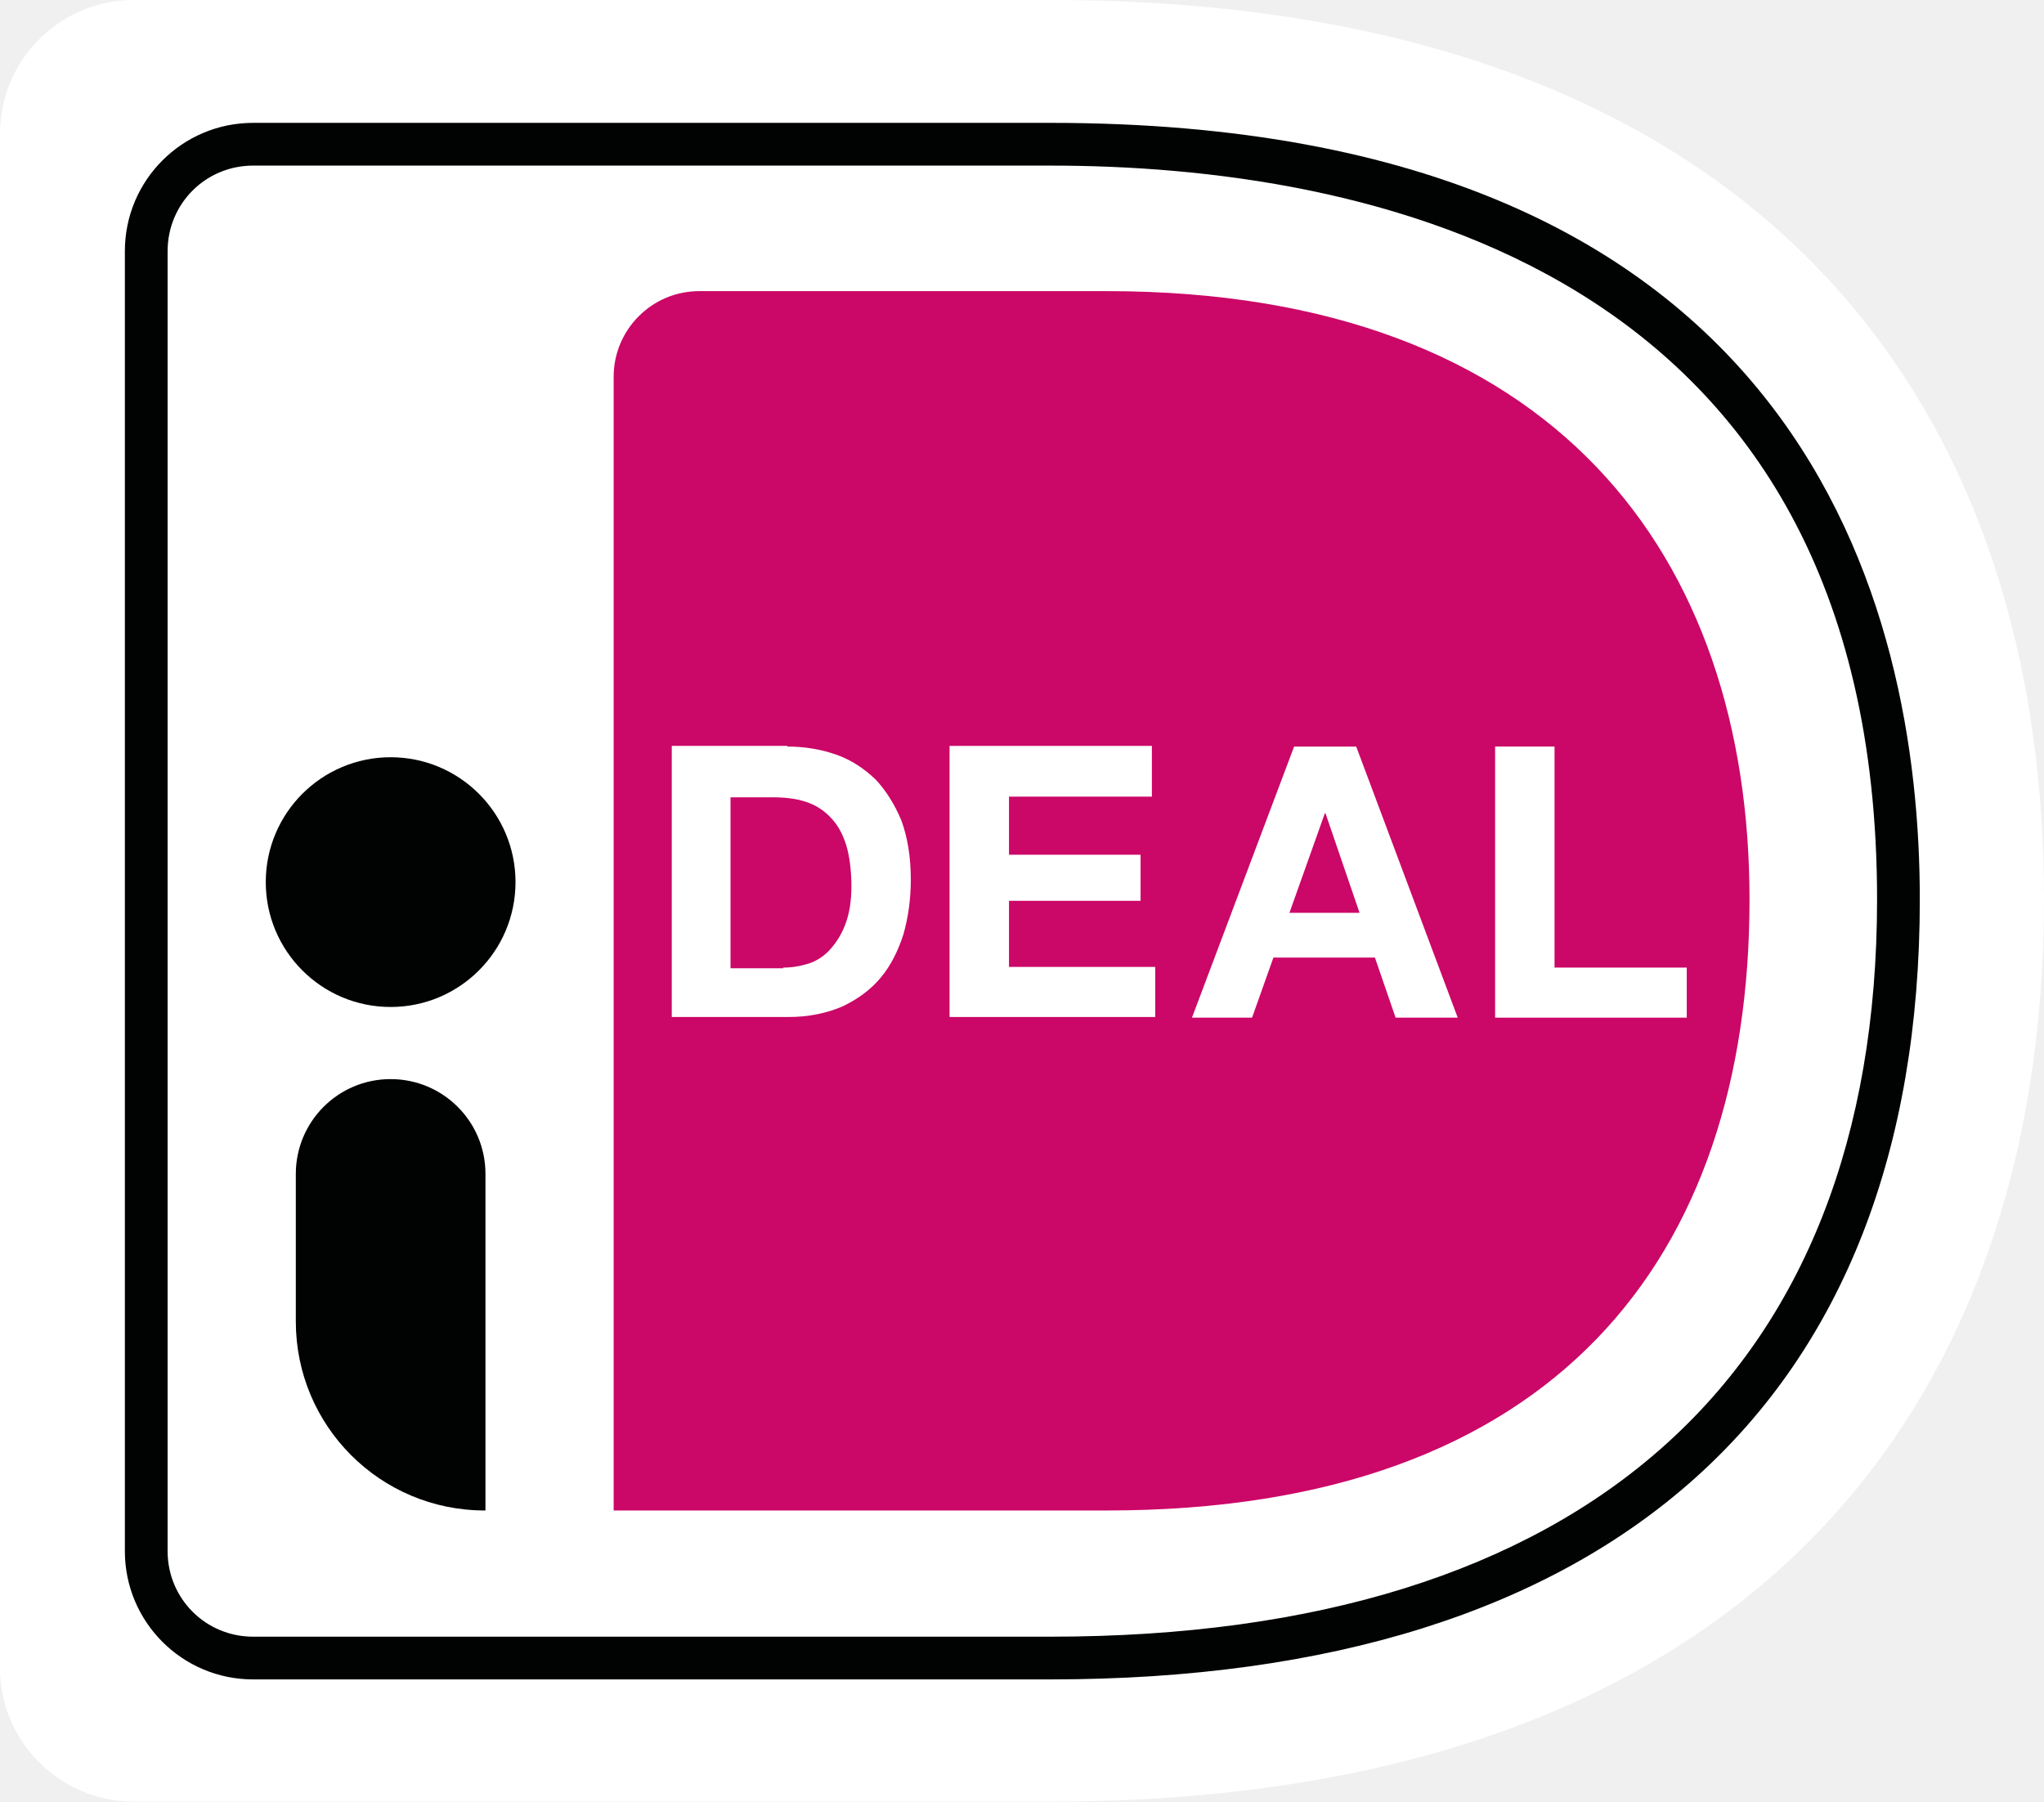
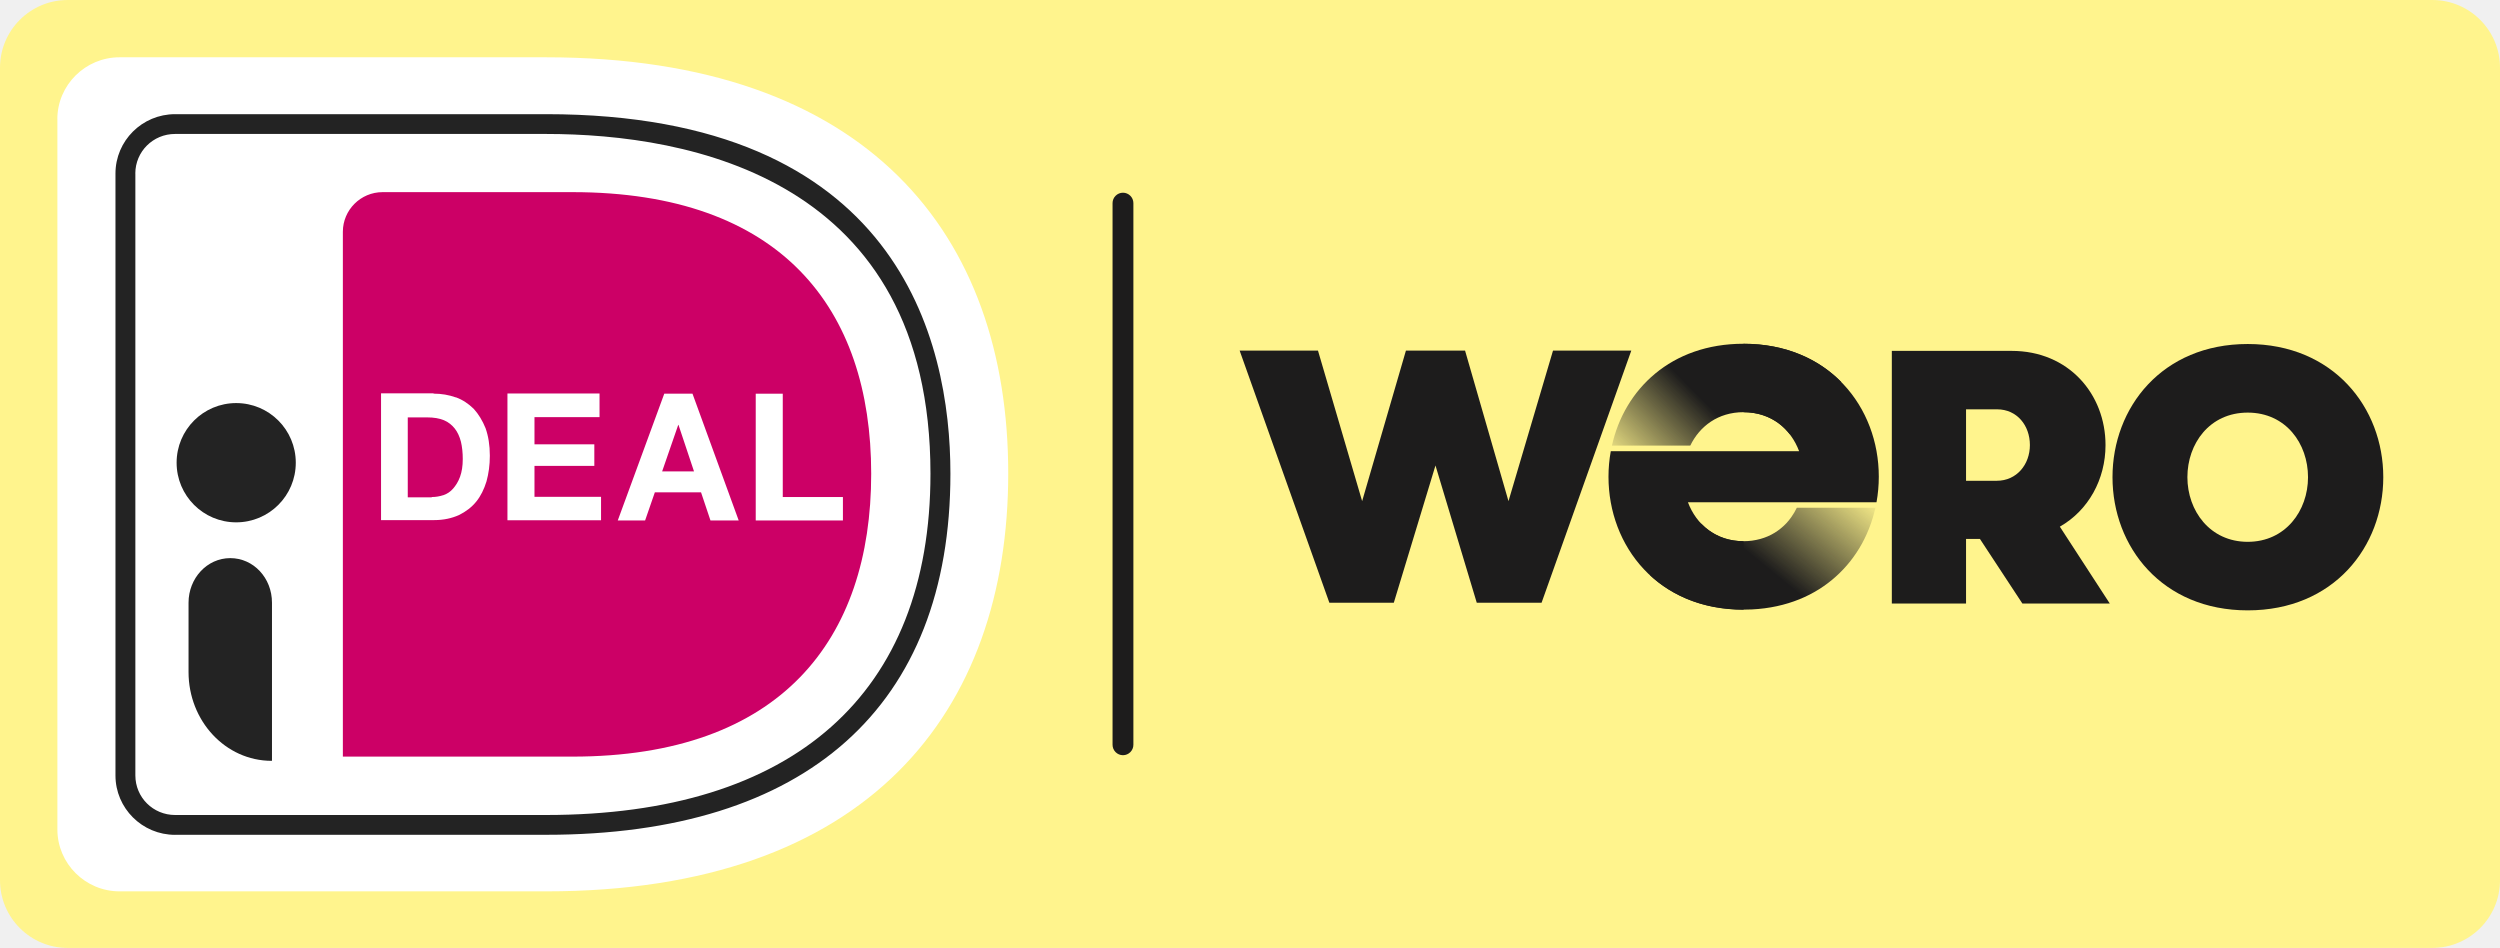
- <svg xmlns="http://www.w3.org/2000/svg" width="47.657mm" height="42.005mm" viewBox="0 0 47.657 42.005" version="1.1" id="svg8">
-   <defs id="defs2">
-     <clipPath clipPathUnits="userSpaceOnUse" id="clipPath945">
-       <path d="M 1734.909,910.93 H 1870 V 1030 h -135.091 z" id="path943" />
-     </clipPath>
+ <svg xmlns="http://www.w3.org/2000/svg" id="Layer_1" data-name="Layer 1" viewBox="0 0 480 182">
+   <defs>
+     <style>
+       .cls-1 {
+         fill: url(#linear-gradient);
+       }
+ 
+       .cls-1, .cls-2, .cls-3, .cls-4, .cls-5, .cls-6, .cls-7, .cls-8, .cls-9 {
+         stroke-width: 0px;
+       }
+ 
+       .cls-2, .cls-3 {
+         fill-rule: evenodd;
+       }
+ 
+       .cls-2, .cls-6 {
+         fill: #232323;
+       }
+ 
+       .cls-3, .cls-8 {
+         fill: #fff;
+       }
+ 
+       .cls-4 {
+         fill: url(#linear-gradient-2);
+       }
+ 
+       .cls-5 {
+         fill: #1d1c1c;
+       }
+ 
+       .cls-7 {
+         fill: #c06;
+       }
+ 
+       .cls-9 {
+         fill: #fff48d;
+       }
+     </style>
+     <linearGradient id="linear-gradient" x1="352.72" y1="95.3" x2="330.2" y2="67.73" gradientTransform="translate(0 184) scale(1 -1)" gradientUnits="userSpaceOnUse">
+       <stop offset=".02" stop-color="#1d1c1c" stop-opacity="0" />
+       <stop offset=".68" stop-color="#1d1c1c" />
+     </linearGradient>
+     <linearGradient id="linear-gradient-2" x1="313.44" y1="89.45" x2="336.52" y2="112.26" gradientTransform="translate(0 184) scale(1 -1)" gradientUnits="userSpaceOnUse">
+       <stop offset=".02" stop-color="#1d1c1c" stop-opacity="0" />
+       <stop offset=".68" stop-color="#1d1c1c" />
+     </linearGradient>
  </defs>
-   <g id="layer1">
-     <g id="g939" transform="matrix(0.3527778,0,0,-0.3527778,-612.0374,363.3611)">
-       <g id="g941" clip-path="url(#clipPath945)">
-         <g id="g947" transform="translate(1734.909,1021.173)">
-           <path d="m 0,0 v -101.418 c 0,-4.854 3.972,-8.826 8.827,-8.826 h 60.594 c 45.81,0 65.67,25.641 65.67,59.668 0,33.85 -19.86,59.403 -65.67,59.403 H 8.827 C 3.972,8.827 0,4.855 0,0" style="fill:#ffffff;fill-opacity:1;fill-rule:nonzero;stroke:none" id="path949" />
-         </g>
-         <g id="g951" transform="translate(1775.467,1005.109)">
-           <path d="m 0,0 v -74.938 h 32.614 c 29.613,0 42.456,16.727 42.456,40.382 0,22.64 -12.843,40.205 -42.456,40.205 H 5.649 C 2.516,5.649 0,3.089 0,0" style="fill:#cb0767;fill-opacity:1;fill-rule:nonzero;stroke:none" id="path953" />
-         </g>
-         <g id="g955" transform="translate(1751.636,1019.055)">
-           <path d="m 0,0 c -3.134,0 -5.649,-2.516 -5.649,-5.649 v -85.927 c 0,-3.133 2.515,-5.649 5.649,-5.649 h 52.695 c 35.218,0 54.636,17.3 54.636,48.723 C 107.331,-6.311 73.084,0 52.695,0 Z M 52.695,-100.049 H 0 c -4.678,0 -8.474,3.795 -8.474,8.473 v 85.927 c 0,4.678 3.796,8.474 8.474,8.474 h 52.695 c 50.002,0 57.461,-32.173 57.461,-51.327 0,-33.232 -20.434,-51.547 -57.461,-51.547" style="fill:#010202;fill-opacity:1;fill-rule:nonzero;stroke:none" id="path957" />
-         </g>
-         <g id="g959" transform="translate(1786.677,966.0513)">
-           <path d="m 0,0 c 0.574,0 1.103,0.088 1.677,0.265 0.53,0.176 1.015,0.485 1.412,0.927 0.398,0.441 0.751,0.971 1.015,1.677 0.265,0.706 0.398,1.5 0.398,2.515 0,0.883 -0.089,1.721 -0.265,2.428 C 4.06,8.518 3.751,9.18 3.354,9.665 2.957,10.151 2.427,10.592 1.765,10.857 1.103,11.122 0.309,11.254 -0.662,11.254 H -3.486 V -0.044 H 0 Z m 0.265,14.608 c 1.147,0 2.206,-0.177 3.222,-0.53 C 4.502,13.725 5.34,13.152 6.09,12.445 6.797,11.695 7.37,10.768 7.812,9.709 8.209,8.606 8.429,7.326 8.429,5.826 8.429,4.502 8.253,3.31 7.944,2.207 7.591,1.103 7.105,0.132 6.443,-0.662 5.781,-1.456 4.943,-2.074 3.928,-2.56 2.913,-3.001 1.721,-3.266 0.353,-3.266 H -7.37 v 17.918 h 7.635 z" style="fill:#ffffff;fill-opacity:1;fill-rule:nonzero;stroke:none" id="path961" />
-         </g>
-         <g id="g963" transform="translate(1811.039,980.6594)">
-           <path d="m 0,0 v -3.31 h -9.444 v -3.84 h 8.694 v -3.045 h -8.694 v -4.369 h 9.665 v -3.31 H -13.372 V 0.044 H 0 Z" style="fill:#ffffff;fill-opacity:1;fill-rule:nonzero;stroke:none" id="path965" />
-         </g>
-         <g id="g967" transform="translate(1824.764,969.6702)">
-           <path d="M 0,0 -2.251,6.576 H -2.295 L -4.634,0 Z M -0.221,10.989 6.488,-6.929 H 2.383 l -1.368,3.972 h -6.708 l -1.412,-3.972 h -3.972 l 6.752,17.918 z" style="fill:#ffffff;fill-opacity:1;fill-rule:nonzero;stroke:none" id="path969" />
-         </g>
-         <g id="g971" transform="translate(1837.651,980.6594)">
-           <path d="m 0,0 v -14.608 h 8.738 v -3.31 H -3.928 V 0 Z" style="fill:#ffffff;fill-opacity:1;fill-rule:nonzero;stroke:none" id="path973" />
-         </g>
-         <g id="g975" transform="translate(1760.727,979.9532)">
-           <path d="m 0,0 c 4.558,0 8.253,-3.695 8.253,-8.253 0,-4.558 -3.695,-8.253 -8.253,-8.253 -4.558,0 -8.253,3.695 -8.253,8.253 C -8.253,-3.695 -4.558,0 0,0" style="fill:#010202;fill-opacity:1;fill-rule:nonzero;stroke:none" id="path977" />
-         </g>
-         <g id="g979" transform="translate(1766.95,930.1712)">
-           <path d="m 0,0 v 0 c -6.929,0 -12.49,5.605 -12.49,12.49 v 9.753 c 0,3.442 2.781,6.267 6.267,6.267 3.443,0 6.267,-2.78 6.267,-6.267 L 0.044,0 Z" style="fill:#010202;fill-opacity:1;fill-rule:nonzero;stroke:none" id="path981" />
-         </g>
-       </g>
-     </g>
+   <rect class="cls-9" x="0" width="480" height="182" rx="13" ry="13" />
+   <g>
+     <path class="cls-8" d="M11.02,22.87v136.4c0,6.53,5.37,11.87,11.93,11.87h81.89c61.91,0,88.74-34.49,88.74-80.25S166.74,11,104.83,11H22.94c-6.56,0-11.93,5.34-11.93,11.87Z" />
+     <path class="cls-7" d="M65.83,44.48v100.79h44.07c40.02,0,57.37-22.5,57.37-54.31s-17.36-54.07-57.37-54.07h-36.44c-4.23,0-7.63,3.44-7.63,7.6Z" />
+     <path class="cls-2" d="M33.62,160.28h71.21c50.04,0,77.65-24.63,77.65-69.33,0-25.76-10.08-69.03-77.65-69.03H33.62c-6.32,0-11.45,5.1-11.45,11.4v115.57c0,6.29,5.13,11.4,11.45,11.4ZM25.98,33.32c0-4.21,3.4-7.6,7.63-7.6h71.21c27.55,0,73.83,8.49,73.83,65.23,0,42.26-26.24,65.53-73.83,65.53H33.62c-4.23,0-7.63-3.38-7.63-7.6V33.32Z" />
+     <path class="cls-3" d="M87.51,76.3c-1.34-.48-2.74-.72-4.26-.72v-.06h-10.09v24.34h10.21c1.81,0,3.38-.36,4.73-.96,1.34-.66,2.45-1.5,3.33-2.58.88-1.08,1.52-2.4,1.98-3.9.41-1.5.64-3.12.64-4.92,0-2.04-.29-3.78-.82-5.28-.58-1.44-1.34-2.7-2.27-3.72-.99-.96-2.1-1.74-3.44-2.22ZM85.12,95.07c-.76.24-1.46.36-2.22.36v.06h-4.61v-15.35h3.73c1.28,0,2.33.18,3.21.54.88.36,1.58.96,2.1,1.62.52.66.93,1.56,1.17,2.52.23.96.35,2.1.35,3.3,0,1.38-.18,2.46-.52,3.42-.35.96-.82,1.68-1.34,2.28-.52.6-1.17,1.02-1.87,1.26Z" />
+     <path class="cls-8" d="M115.11,75.59v4.5h-12.49v5.22h11.49v4.14h-11.49v5.94h12.78v4.5h-17.97v-24.34h17.68v.06Z" />
+     <path class="cls-3" d="M141.83,99.93l-8.87-24.34h-5.42l-8.93,24.34h5.25l1.87-5.4h8.87l1.81,5.4h5.43ZM130.27,81.58l2.98,8.93h-6.12l3.09-8.93h.06Z" />
+     <path class="cls-8" d="M150.29,75.58v19.85h11.55v4.5h-16.74v-24.34h5.19Z" />
+     <path class="cls-6" d="M45.35,100.29c6.32,0,11.44-5.12,11.44-11.45s-5.12-11.45-11.44-11.45-11.44,5.12-11.44,11.45,5.12,11.45,11.44,11.45Z" />
+     <path class="cls-6" d="M52.16,146.08c-8.86,0-15.96-7.65-15.96-17.05v-13.31c0-4.7,3.55-8.56,8.01-8.56s8.01,3.8,8.01,8.56v30.36h-.06Z" />
  </g>
+   <g>
+     <path class="cls-5" d="M405.6,91.62c0-13.38,9.52-25.57,25.96-25.57s26.03,12.2,26.03,25.57-9.52,25.57-26.03,25.57c-16.44,0-25.96-12.2-25.96-25.57ZM443.14,91.62c0-6.45-4.25-12.4-11.58-12.4s-11.58,5.96-11.58,12.4,4.32,12.41,11.58,12.41,11.58-5.96,11.58-12.41Z" />
+     <path class="cls-5" d="M395.49,101.12c5.48-3.12,8.77-9.08,8.77-15.66,0-9.77-7.06-18.09-18.02-18.09h-23.01v48.51h14.25v-12.4h2.67l8.15,12.4h16.78l-9.59-14.76ZM383.37,92.31h-5.89v-13.72h5.96c3.84,0,6.3,3.12,6.3,6.86s-2.54,6.86-6.37,6.86Z" />
+     <path class="cls-5" d="M298.18,67.31l-8.55,28.91-8.34-28.91h-11.35l-8.41,28.91-8.48-28.91h-15.04l17.23,48.42h12.37l8-26.36,7.93,26.36h12.44l17.23-48.42h-15.04Z" />
+     <path class="cls-5" d="M334.78,103.91h-.03c-5.33,0-9.07-3.22-10.67-7.48h36.21c.29-1.6.44-3.24.44-4.9,0-13.34-9.49-25.51-25.95-25.52v13.14c5.36.01,9.06,3.23,10.65,7.48h-36.16c-.29,1.6-.44,3.24-.44,4.9,0,13.35,9.5,25.53,25.91,25.53h.03v-13.15Z" />
+     <path class="cls-1" d="M334.75,117.05c.56,0,1.11-.02,1.65-.04,3.33-.17,6.36-.85,9.06-1.94,2.7-1.09,5.07-2.6,7.08-4.42,2.02-1.82,3.68-3.95,4.97-6.3,1.17-2.14,2.03-4.45,2.57-6.86h-15.09c-.31.64-.67,1.26-1.08,1.83-.56.79-1.22,1.5-1.97,2.11-.75.62-1.59,1.14-2.51,1.54-.92.4-1.93.68-3.02.83-.53.07-1.08.11-1.65.11-3.39,0-6.14-1.31-8.11-3.36l-9.81,9.92c4.36,4.03,10.41,6.57,17.91,6.57Z" />
+     <path class="cls-4" d="M334.75,66c-13.92,0-22.87,8.76-25.26,19.56h15.04c1.8-3.72,5.34-6.42,10.22-6.42,3.89,0,6.91,1.68,8.88,4.22l9.9-10.01c-4.42-4.48-10.78-7.35-18.77-7.35Z" />
+   </g>
+   <path class="cls-5" d="M215.61,145c-1.1,0-2-.9-2-2V39c0-1.1.9-2,2-2s2,.9,2,2v104c0,1.1-.9,2-2,2Z" />
</svg>
